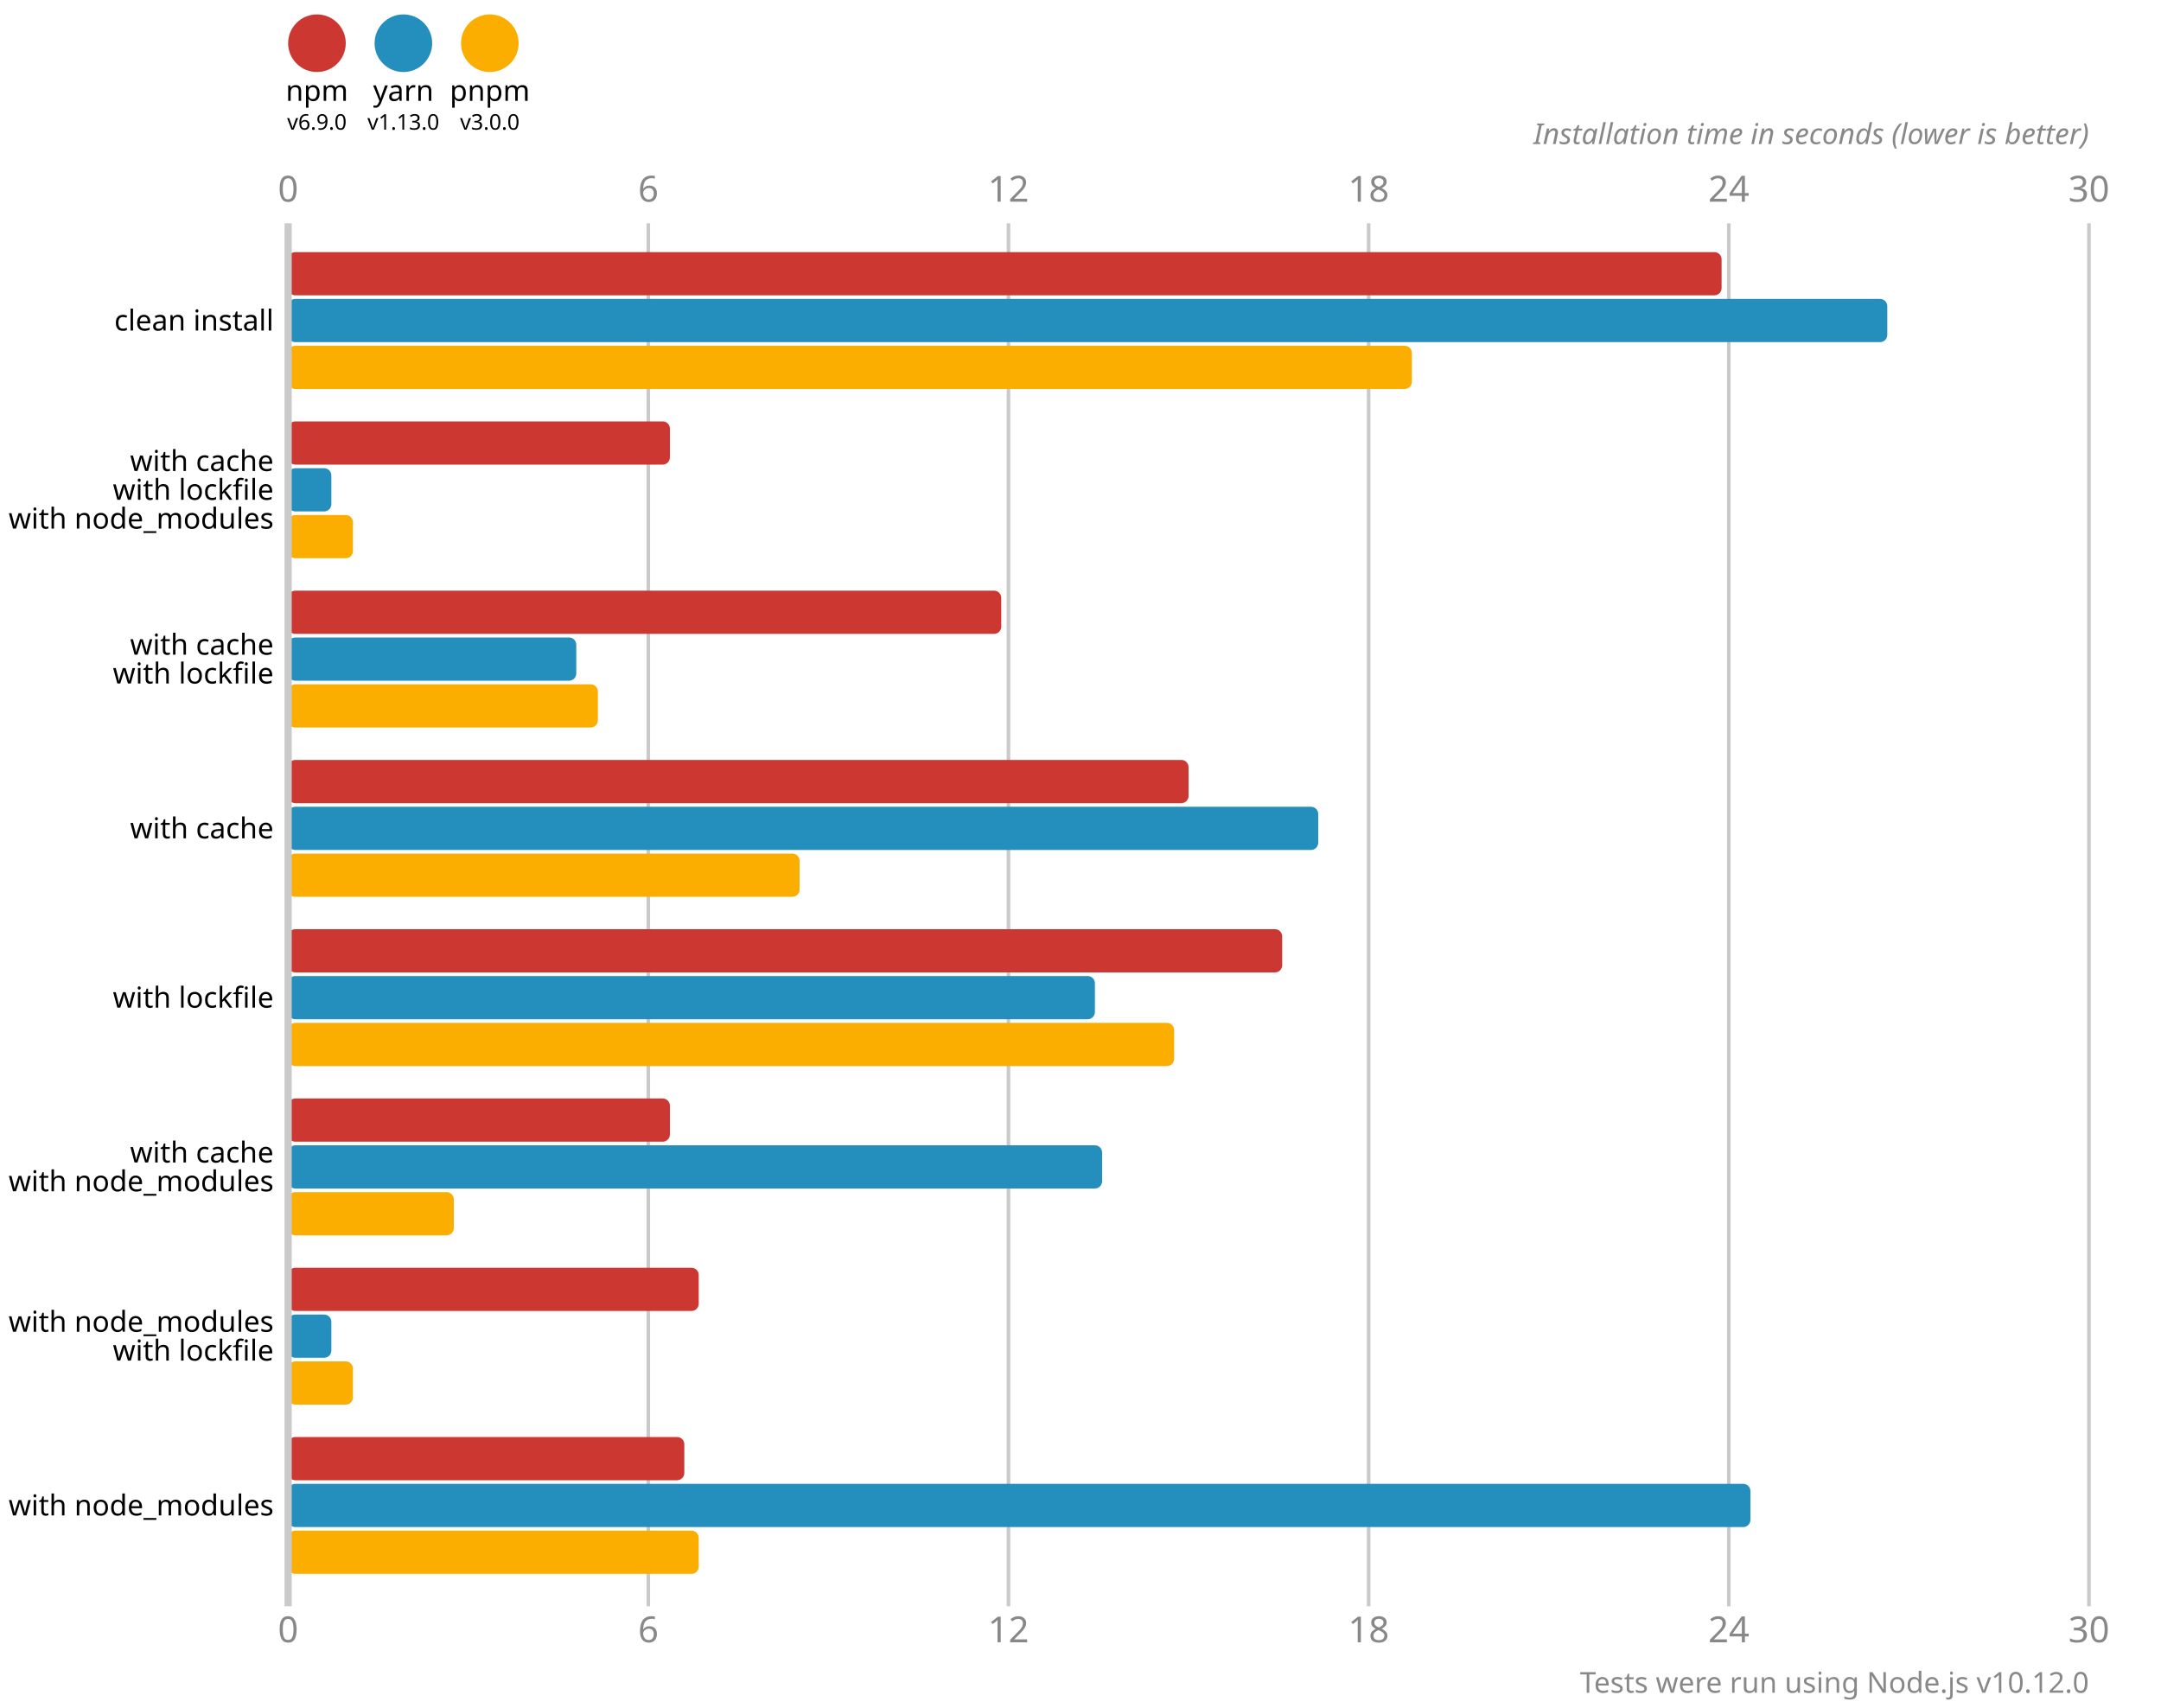
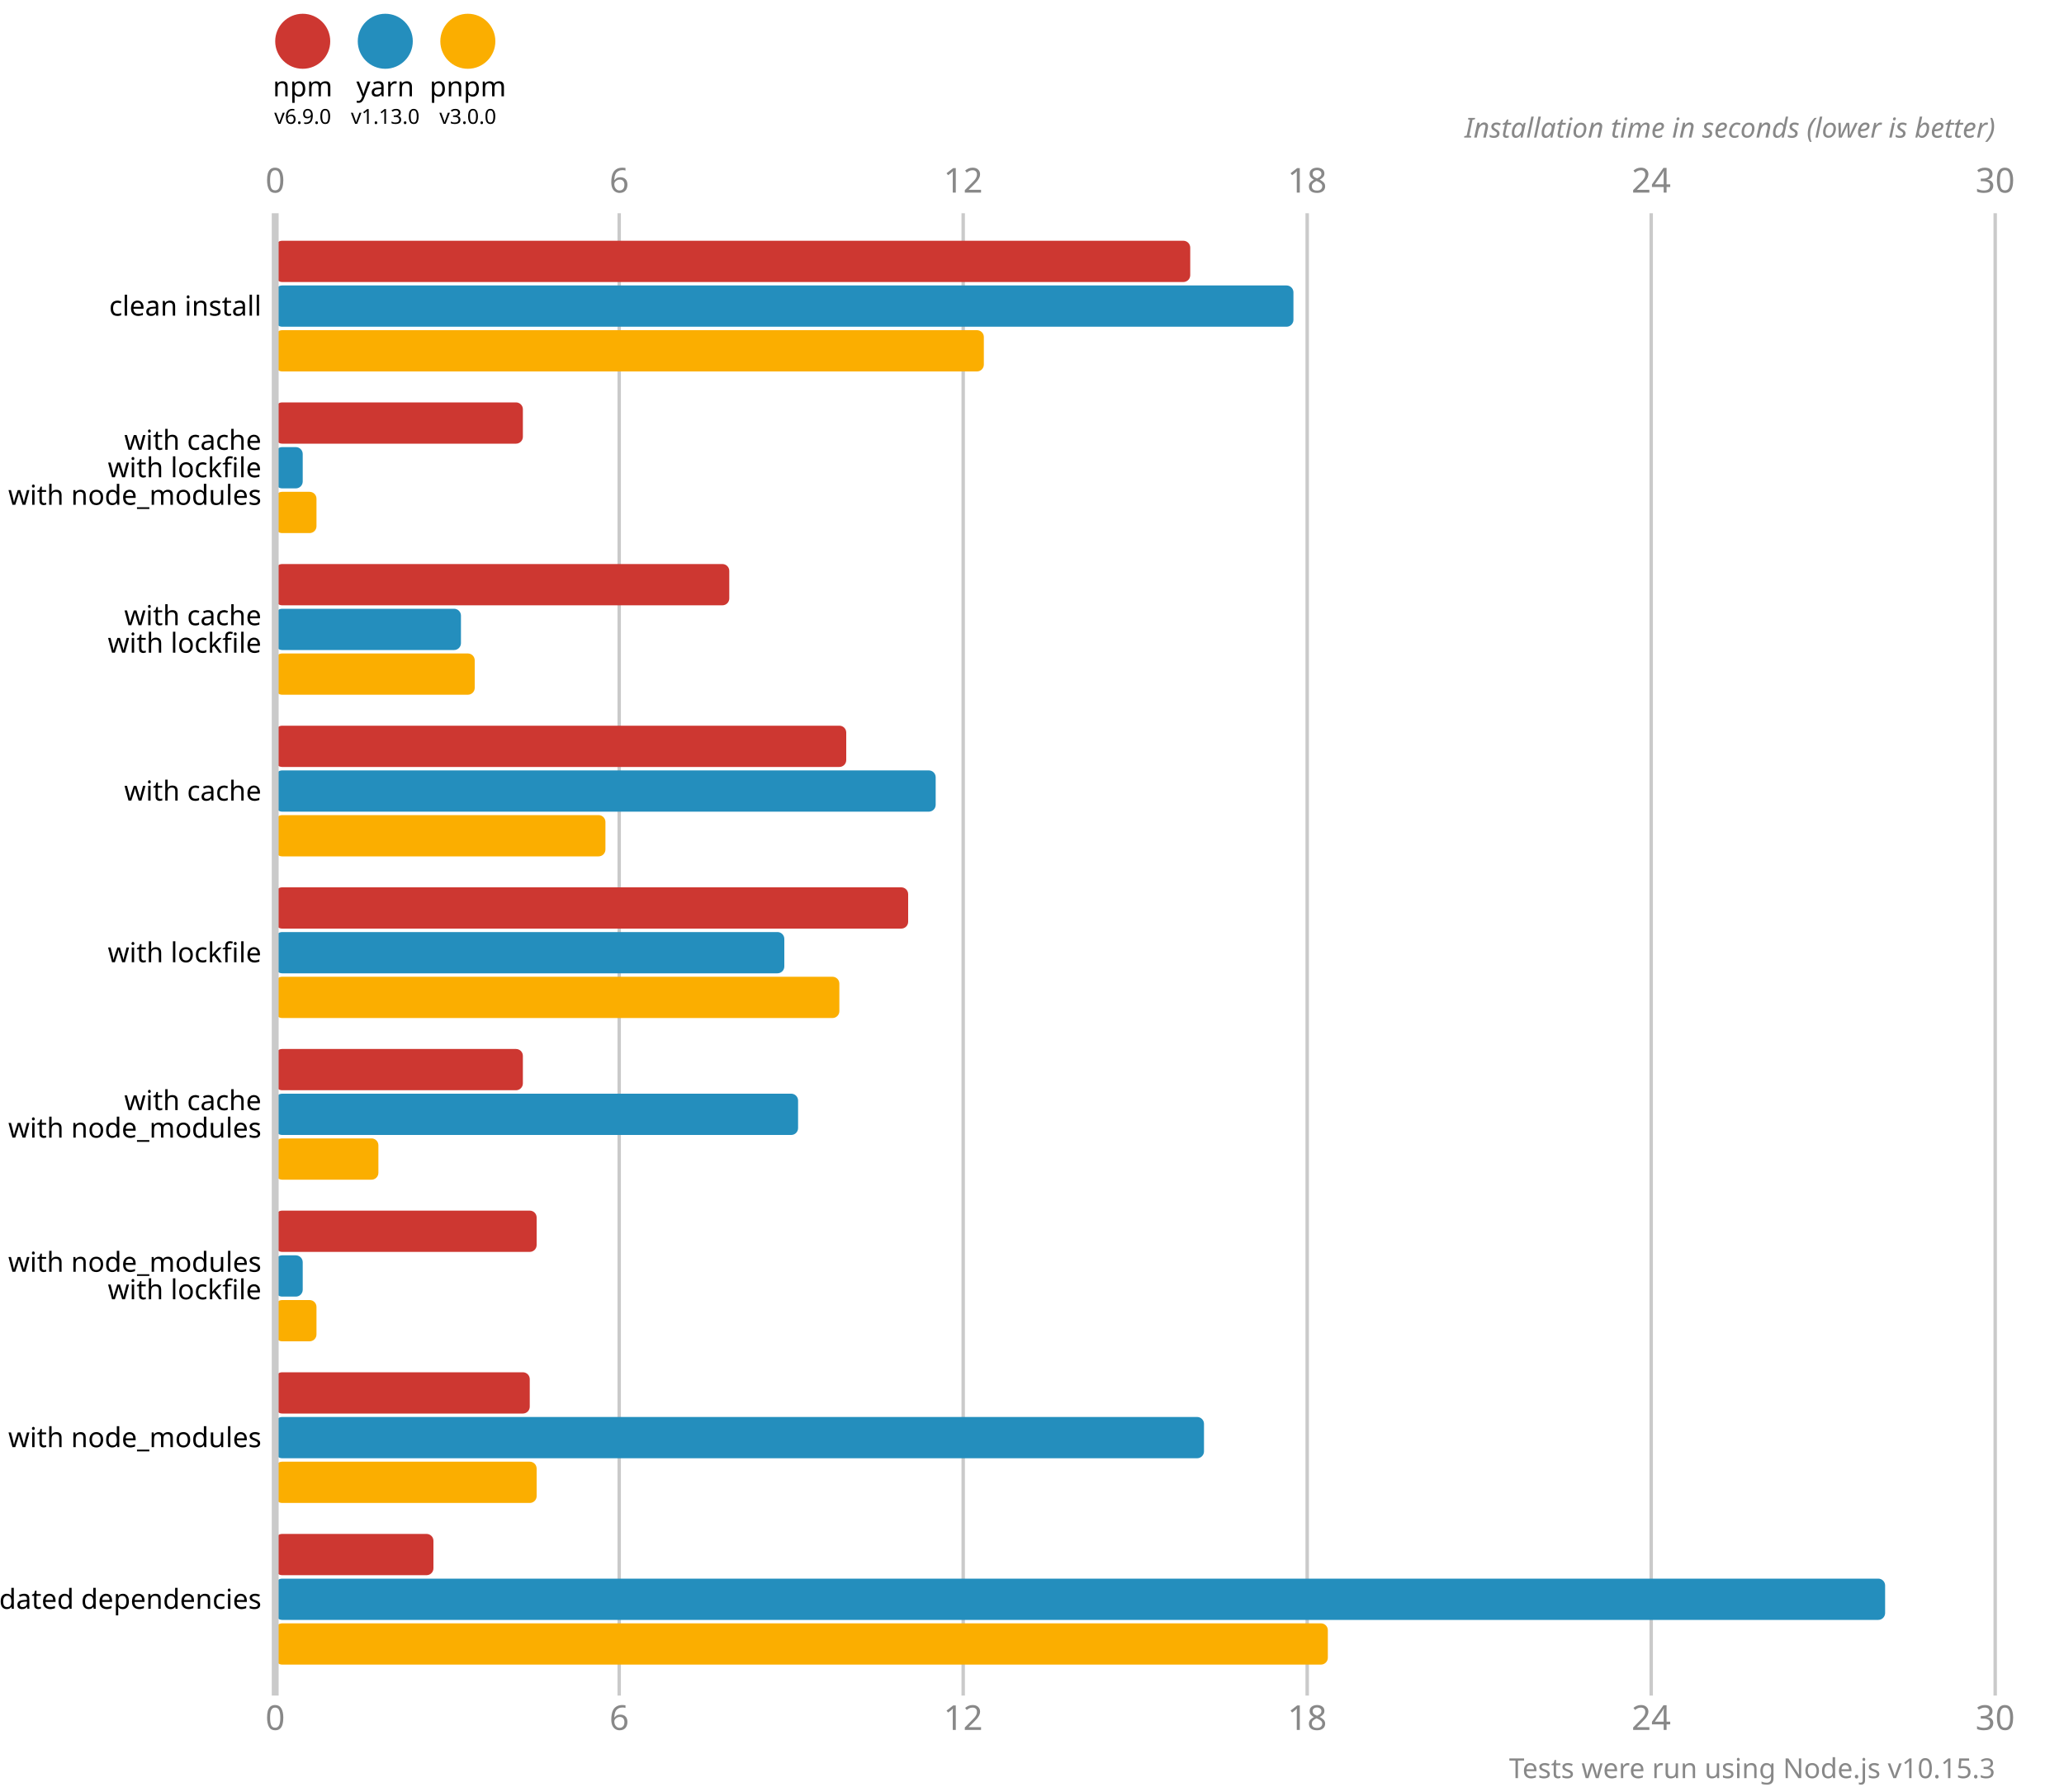
- <svg xmlns="http://www.w3.org/2000/svg" version="1.1" viewBox="0 0 300 237">
+ <svg xmlns="http://www.w3.org/2000/svg" version="1.1" viewBox="0 0 300 260.5">
  <style>
    .font { font-family: sans-serif; }
    .s3 { font-size: 3px; }
    .s4 { font-size: 4px; }
    .s5 { font-size: 5px; }
    .line { stroke: #cacaca; }
    .width { stroke-width: 0.5; }
    .text { fill: #888; }
  </style>
  <circle cx="44" cy="6" r="4" fill="#cd3731" />
  <text x="44" y="14" class="font s4" text-anchor="middle">npm</text>
  <text x="44" y="18" class="font s3" text-anchor="middle">v6.9.0</text>
  <circle cx="56" cy="6" r="4" fill="#248ebd" />
  <text x="56" y="14" class="font s4" text-anchor="middle">yarn</text>
  <text x="56" y="18" class="font s3" text-anchor="middle">v1.13.0</text>
  <circle cx="68" cy="6" r="4" fill="#fbae00" />
  <text x="68" y="14" class="font s4" text-anchor="middle">pnpm</text>
  <text x="68" y="18" class="font s3" text-anchor="middle">v3.0.0</text>
  <text x="40" y="28" class="font s5 text" text-anchor="middle">0</text>
-   <text x="40" y="228" class="font s5 text" text-anchor="middle">0</text>
-   <line x1="90" y1="31" x2="90" y2="223" class="line width" />
+   <text x="40" y="251.5" class="font s5 text" text-anchor="middle">0</text>
+   <line x1="90" y1="31" x2="90" y2="246.5" class="line width" />
  <text x="90" y="28" class="font s5 text" text-anchor="middle">6</text>
-   <text x="90" y="228" class="font s5 text" text-anchor="middle">6</text>
-   <line x1="140" y1="31" x2="140" y2="223" class="line width" />
+   <text x="90" y="251.5" class="font s5 text" text-anchor="middle">6</text>
+   <line x1="140" y1="31" x2="140" y2="246.5" class="line width" />
  <text x="140" y="28" class="font s5 text" text-anchor="middle">12</text>
-   <text x="140" y="228" class="font s5 text" text-anchor="middle">12</text>
-   <line x1="190" y1="31" x2="190" y2="223" class="line width" />
+   <text x="140" y="251.5" class="font s5 text" text-anchor="middle">12</text>
+   <line x1="190" y1="31" x2="190" y2="246.5" class="line width" />
  <text x="190" y="28" class="font s5 text" text-anchor="middle">18</text>
-   <text x="190" y="228" class="font s5 text" text-anchor="middle">18</text>
-   <line x1="240" y1="31" x2="240" y2="223" class="line width" />
+   <text x="190" y="251.5" class="font s5 text" text-anchor="middle">18</text>
+   <line x1="240" y1="31" x2="240" y2="246.5" class="line width" />
  <text x="240" y="28" class="font s5 text" text-anchor="middle">24</text>
-   <text x="240" y="228" class="font s5 text" text-anchor="middle">24</text>
-   <line x1="290" y1="31" x2="290" y2="223" class="line width" />
+   <text x="240" y="251.5" class="font s5 text" text-anchor="middle">24</text>
+   <line x1="290" y1="31" x2="290" y2="246.5" class="line width" />
  <text x="290" y="28" class="font s5 text" text-anchor="middle">30</text>
-   <text x="290" y="228" class="font s5 text" text-anchor="middle">30</text>
+   <text x="290" y="251.5" class="font s5 text" text-anchor="middle">30</text>
  <text x="290" y="20" class="font s4 text" font-style="italic" text-anchor="end">Installation time in seconds (lower is better)</text>
-   <rect x="40" y="35" width="199" height="6" fill="#cd3731" rx="1" ry="1" />
-   <rect x="40" y="41.5" width="222" height="6" fill="#248ebd" rx="1" ry="1" />
-   <rect x="40" y="48" width="156" height="6" fill="#fbae00" rx="1" ry="1" />
-   <rect x="40" y="58.5" width="53" height="6" fill="#cd3731" rx="1" ry="1" />
-   <rect x="40" y="65" width="6" height="6" fill="#248ebd" rx="1" ry="1" />
-   <rect x="40" y="71.5" width="9" height="6" fill="#fbae00" rx="1" ry="1" />
-   <rect x="40" y="82" width="99" height="6" fill="#cd3731" rx="1" ry="1" />
-   <rect x="40" y="88.5" width="40" height="6" fill="#248ebd" rx="1" ry="1" />
-   <rect x="40" y="95" width="43" height="6" fill="#fbae00" rx="1" ry="1" />
-   <rect x="40" y="105.5" width="125" height="6" fill="#cd3731" rx="1" ry="1" />
-   <rect x="40" y="112" width="143" height="6" fill="#248ebd" rx="1" ry="1" />
-   <rect x="40" y="118.5" width="71" height="6" fill="#fbae00" rx="1" ry="1" />
-   <rect x="40" y="129" width="138" height="6" fill="#cd3731" rx="1" ry="1" />
-   <rect x="40" y="135.5" width="112" height="6" fill="#248ebd" rx="1" ry="1" />
-   <rect x="40" y="142" width="123" height="6" fill="#fbae00" rx="1" ry="1" />
-   <rect x="40" y="152.5" width="53" height="6" fill="#cd3731" rx="1" ry="1" />
-   <rect x="40" y="159" width="113" height="6" fill="#248ebd" rx="1" ry="1" />
-   <rect x="40" y="165.5" width="23" height="6" fill="#fbae00" rx="1" ry="1" />
-   <rect x="40" y="176" width="57" height="6" fill="#cd3731" rx="1" ry="1" />
-   <rect x="40" y="182.5" width="6" height="6" fill="#248ebd" rx="1" ry="1" />
-   <rect x="40" y="189" width="9" height="6" fill="#fbae00" rx="1" ry="1" />
-   <rect x="40" y="199.5" width="55" height="6" fill="#cd3731" rx="1" ry="1" />
-   <rect x="40" y="206" width="203" height="6" fill="#248ebd" rx="1" ry="1" />
-   <rect x="40" y="212.5" width="57" height="6" fill="#fbae00" rx="1" ry="1" />
-   <line x1="40" y1="31" x2="40" y2="223" class="line" />
+   <rect x="40" y="35" width="133" height="6" fill="#cd3731" rx="1" ry="1" />
+   <rect x="40" y="41.5" width="148" height="6" fill="#248ebd" rx="1" ry="1" />
+   <rect x="40" y="48" width="103" height="6" fill="#fbae00" rx="1" ry="1" />
+   <rect x="40" y="58.5" width="36" height="6" fill="#cd3731" rx="1" ry="1" />
+   <rect x="40" y="65" width="4" height="6" fill="#248ebd" rx="1" ry="1" />
+   <rect x="40" y="71.5" width="6" height="6" fill="#fbae00" rx="1" ry="1" />
+   <rect x="40" y="82" width="66" height="6" fill="#cd3731" rx="1" ry="1" />
+   <rect x="40" y="88.5" width="27" height="6" fill="#248ebd" rx="1" ry="1" />
+   <rect x="40" y="95" width="29" height="6" fill="#fbae00" rx="1" ry="1" />
+   <rect x="40" y="105.5" width="83" height="6" fill="#cd3731" rx="1" ry="1" />
+   <rect x="40" y="112" width="96" height="6" fill="#248ebd" rx="1" ry="1" />
+   <rect x="40" y="118.5" width="48" height="6" fill="#fbae00" rx="1" ry="1" />
+   <rect x="40" y="129" width="92" height="6" fill="#cd3731" rx="1" ry="1" />
+   <rect x="40" y="135.5" width="74" height="6" fill="#248ebd" rx="1" ry="1" />
+   <rect x="40" y="142" width="82" height="6" fill="#fbae00" rx="1" ry="1" />
+   <rect x="40" y="152.5" width="36" height="6" fill="#cd3731" rx="1" ry="1" />
+   <rect x="40" y="159" width="76" height="6" fill="#248ebd" rx="1" ry="1" />
+   <rect x="40" y="165.5" width="15" height="6" fill="#fbae00" rx="1" ry="1" />
+   <rect x="40" y="176" width="38" height="6" fill="#cd3731" rx="1" ry="1" />
+   <rect x="40" y="182.5" width="4" height="6" fill="#248ebd" rx="1" ry="1" />
+   <rect x="40" y="189" width="6" height="6" fill="#fbae00" rx="1" ry="1" />
+   <rect x="40" y="199.5" width="37" height="6" fill="#cd3731" rx="1" ry="1" />
+   <rect x="40" y="206" width="135" height="6" fill="#248ebd" rx="1" ry="1" />
+   <rect x="40" y="212.5" width="38" height="6" fill="#fbae00" rx="1" ry="1" />
+   <rect x="40" y="223" width="23" height="6" fill="#cd3731" rx="1" ry="1" />
+   <rect x="40" y="229.5" width="234" height="6" fill="#248ebd" rx="1" ry="1" />
+   <rect x="40" y="236" width="153" height="6" fill="#fbae00" rx="1" ry="1" />
+   <line x1="40" y1="31" x2="40" y2="246.5" class="line" />
  <text x="38" y="44.5" class="font s4" dominant-baseline="middle" text-anchor="end">clean install</text>
  <text x="38" y="64" class="font s4" dominant-baseline="middle" text-anchor="end">with cache</text>
  <text x="38" y="68" class="font s4" dominant-baseline="middle" text-anchor="end">with lockfile</text>
  <text x="38" y="72" class="font s4" dominant-baseline="middle" text-anchor="end">with node_modules</text>
  <text x="38" y="89.5" class="font s4" dominant-baseline="middle" text-anchor="end">with cache</text>
  <text x="38" y="93.5" class="font s4" dominant-baseline="middle" text-anchor="end">with lockfile</text>
  <text x="38" y="115" class="font s4" dominant-baseline="middle" text-anchor="end">with cache</text>
  <text x="38" y="138.5" class="font s4" dominant-baseline="middle" text-anchor="end">with lockfile</text>
  <text x="38" y="160" class="font s4" dominant-baseline="middle" text-anchor="end">with cache</text>
  <text x="38" y="164" class="font s4" dominant-baseline="middle" text-anchor="end">with node_modules</text>
  <text x="38" y="183.5" class="font s4" dominant-baseline="middle" text-anchor="end">with node_modules</text>
  <text x="38" y="187.5" class="font s4" dominant-baseline="middle" text-anchor="end">with lockfile</text>
  <text x="38" y="209" class="font s4" dominant-baseline="middle" text-anchor="end">with node_modules</text>
-   <text x="290" y="235" class="font s4 text" text-anchor="end">Tests were run using Node.js v10.12.0</text>
+   <text x="38" y="232.5" class="font s4" dominant-baseline="middle" text-anchor="end">updated dependencies</text>
+   <text x="290" y="258.5" class="font s4 text" text-anchor="end">Tests were run using Node.js v10.15.3</text>
</svg>
